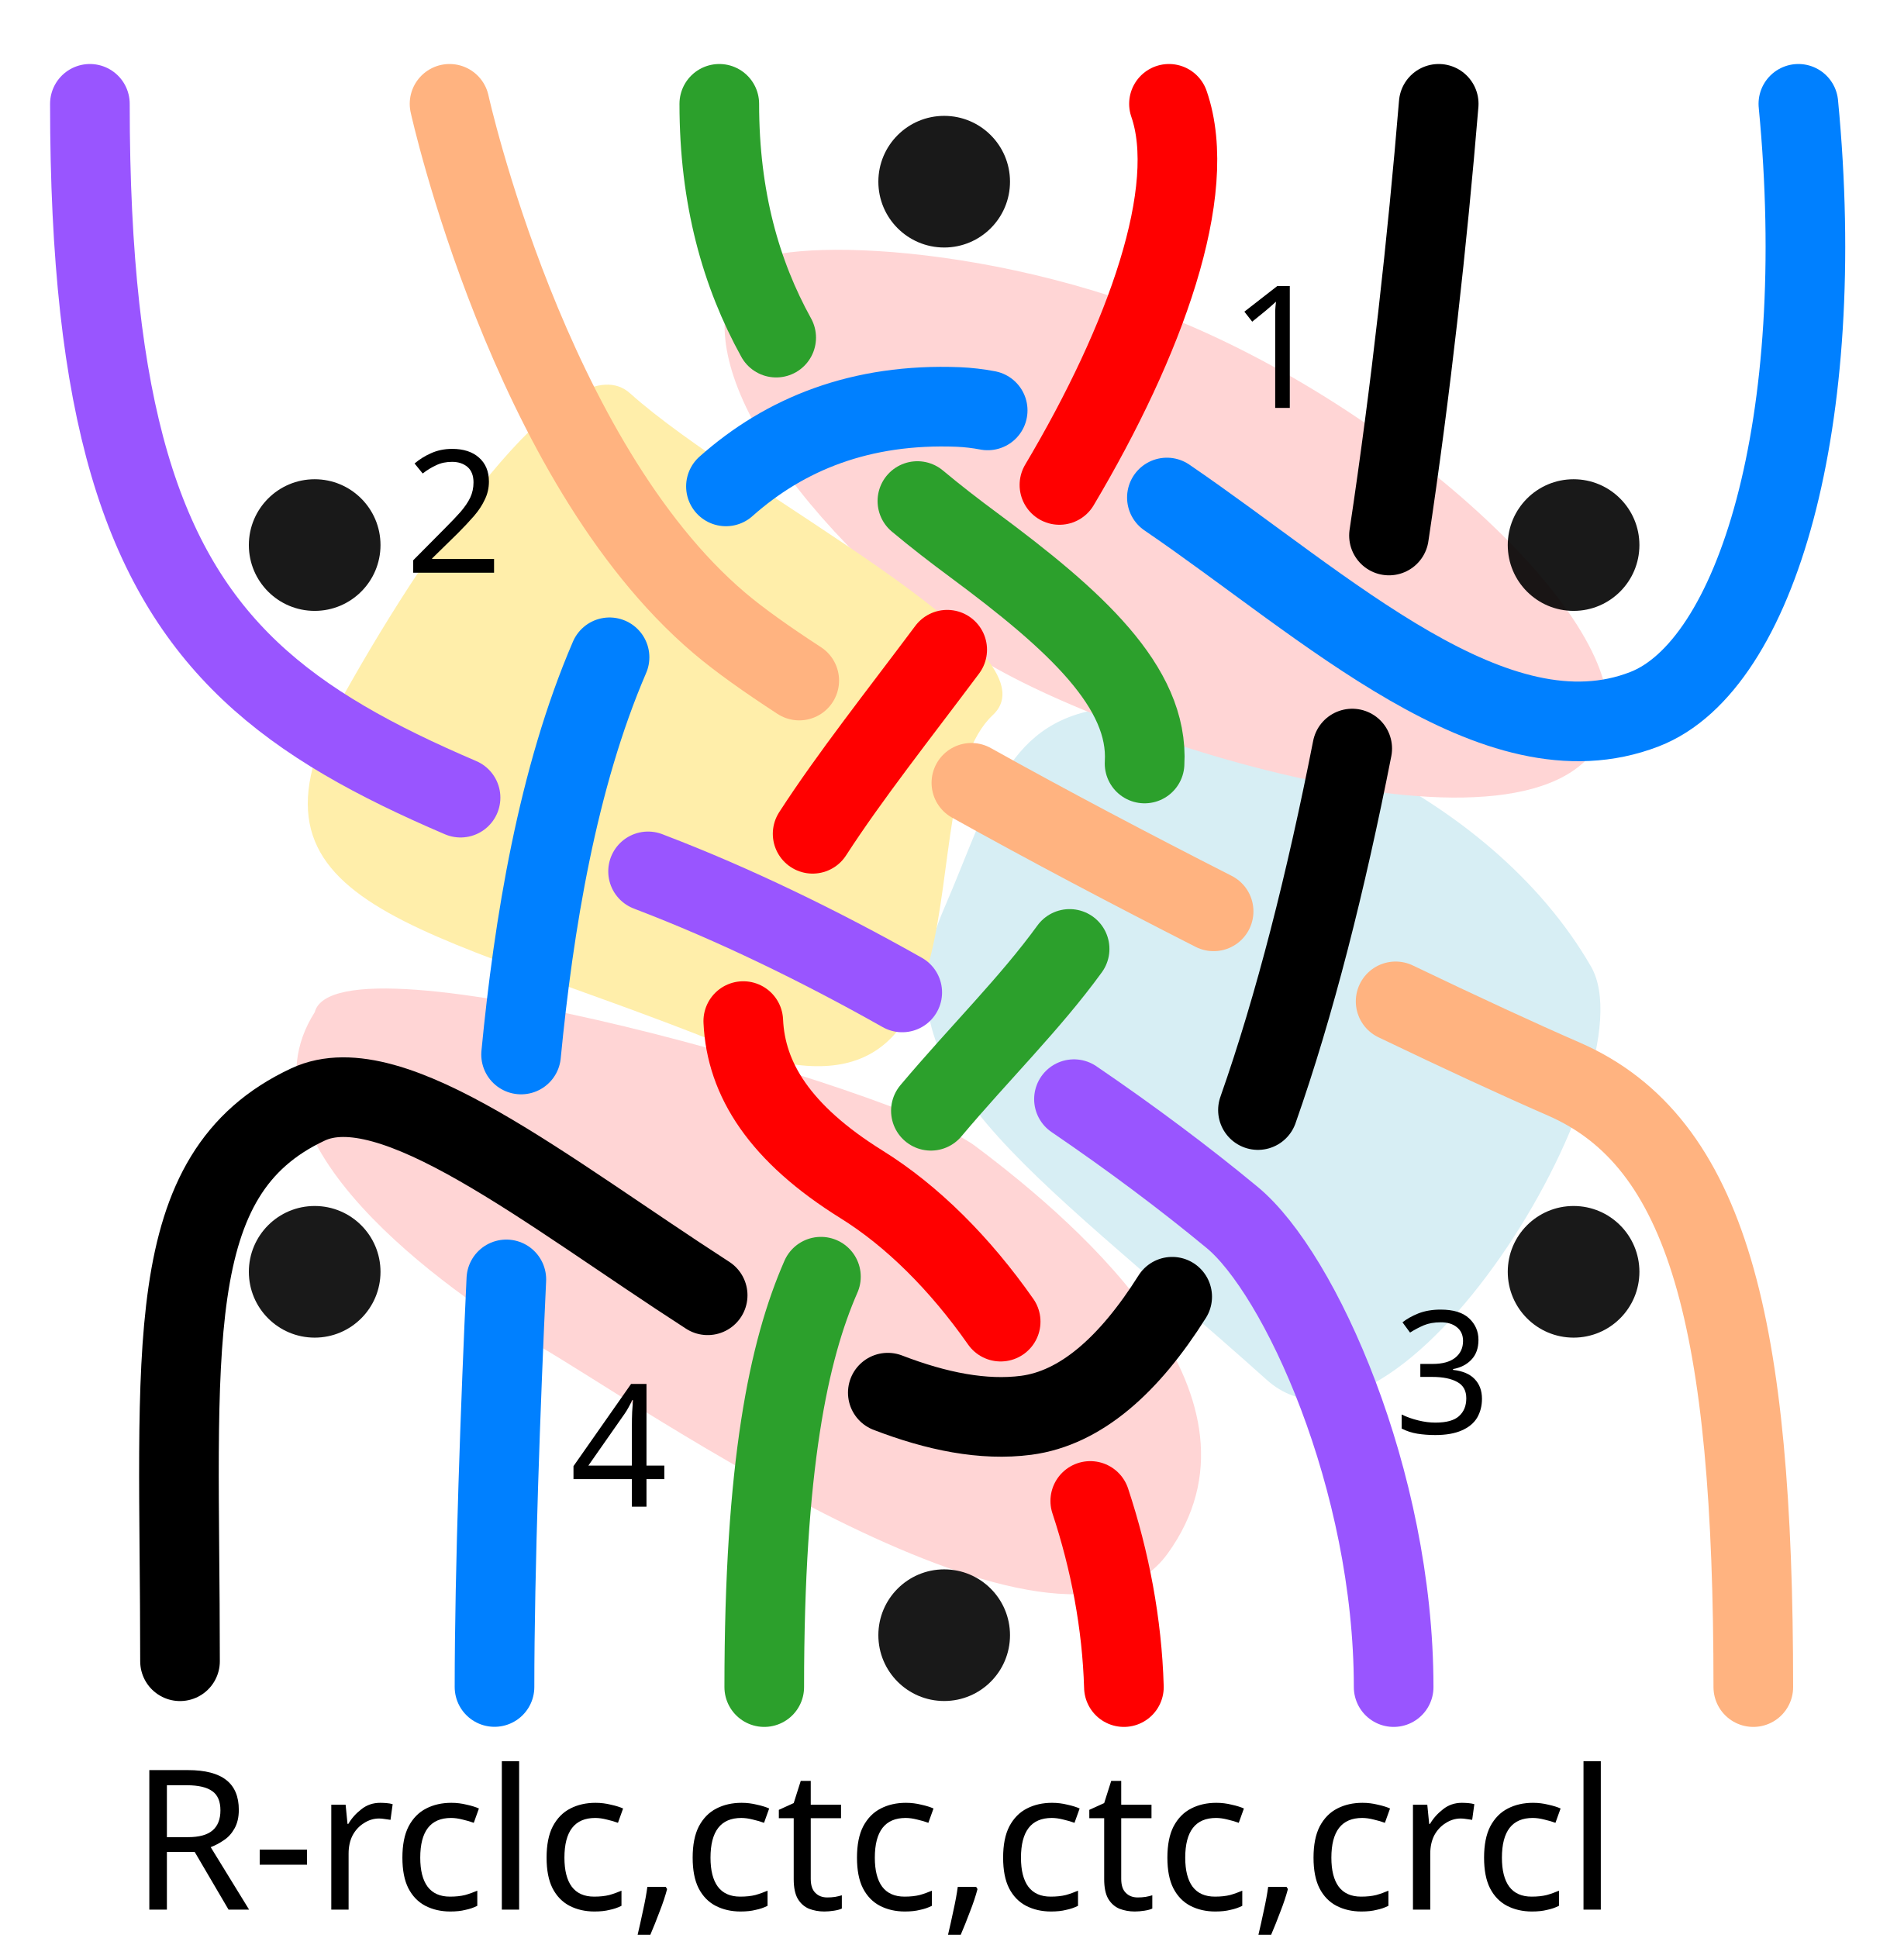
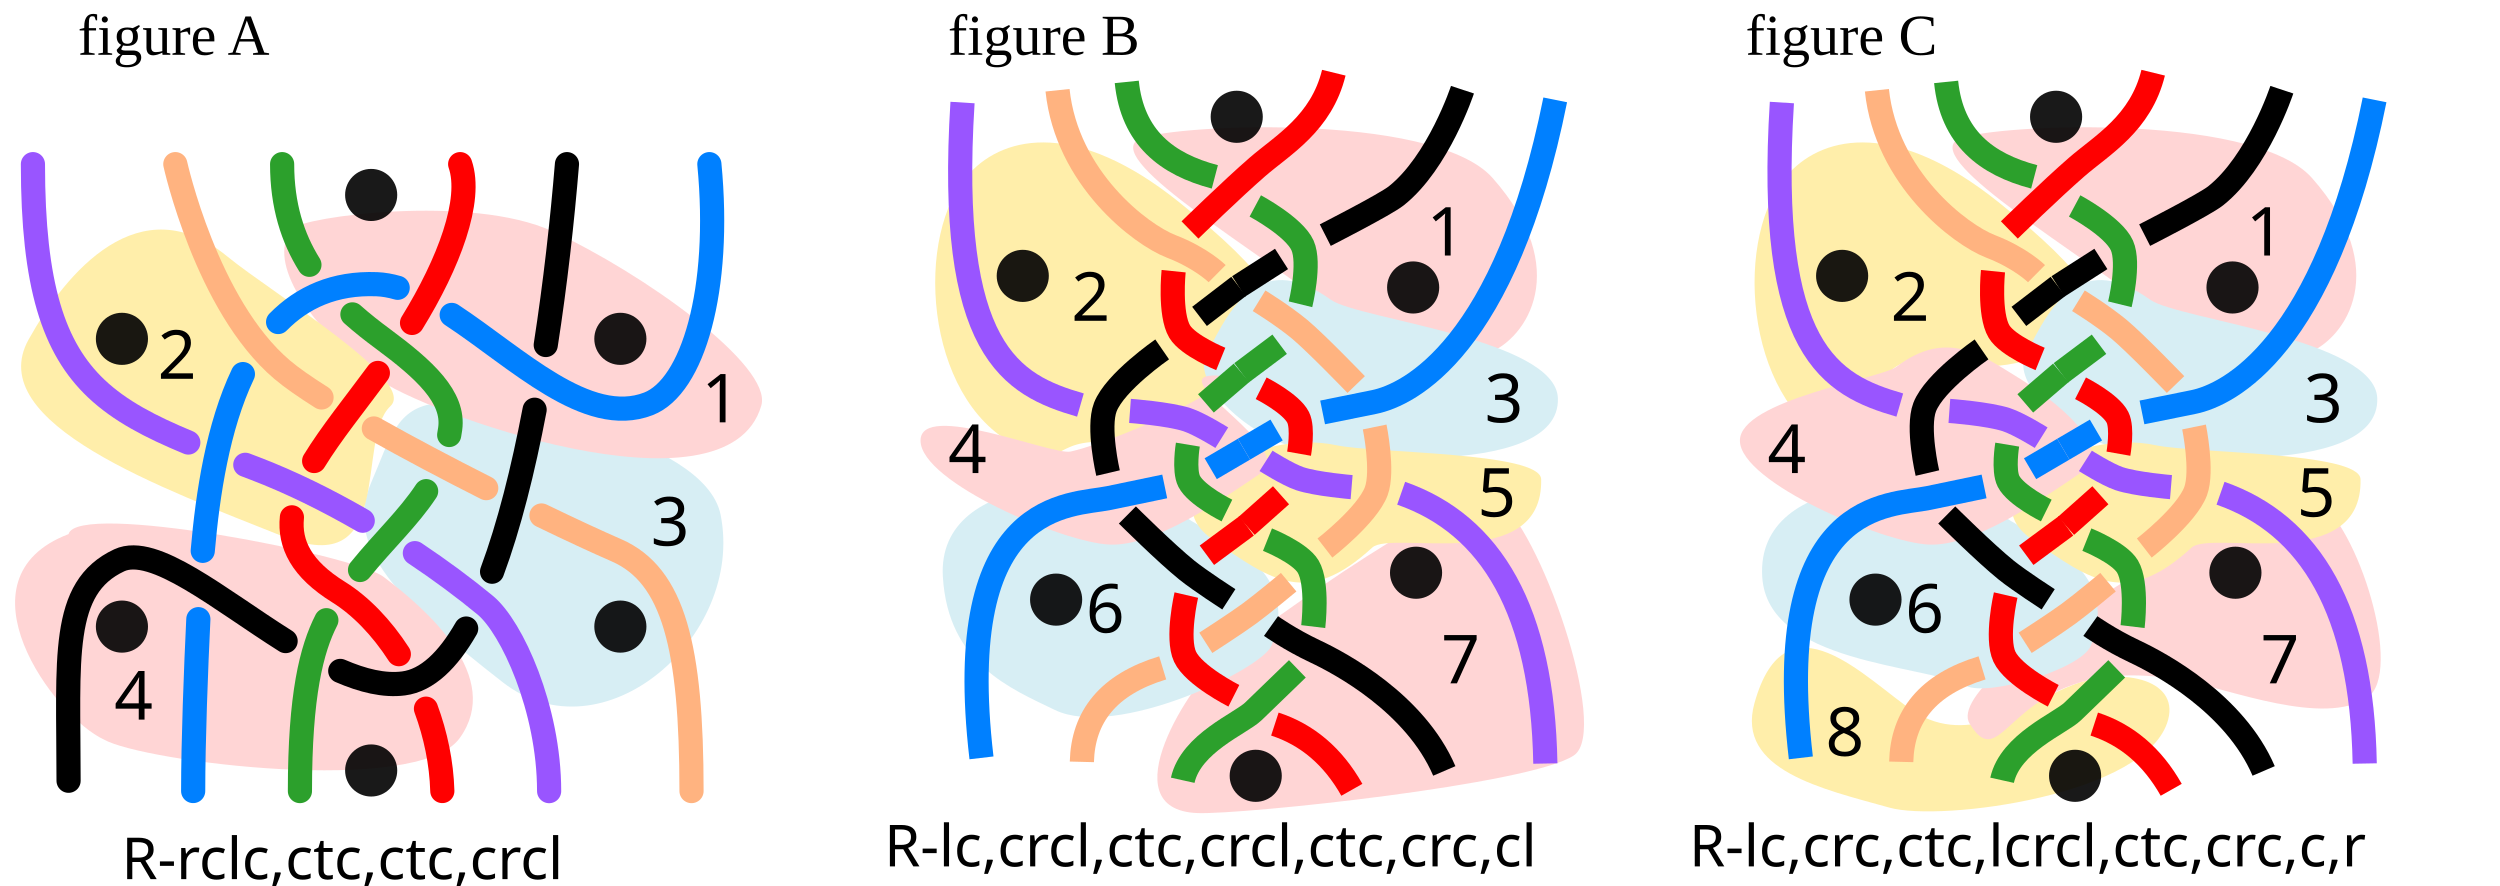
- <svg xmlns="http://www.w3.org/2000/svg" width="55mm" height="56mm" viewBox="0 0 110 112" version="1.1" id="svg5" xml:space="preserve">
+ <svg xmlns="http://www.w3.org/2000/svg" width="182.444mm" height="64.649mm" viewBox="0 0 364.889 129.299" version="1.1" id="svg5" xml:space="preserve">
  <defs id="defs2" />
-   <g id="layer1">
+   <g id="layer1" transform="translate(-0.3893368,17.95661)">
+     <path style="fill:#ffeeaa;stroke:none;stroke-width:4.6;stroke-linecap:butt;stroke-linejoin:miter;stroke-miterlimit:4;stroke-dasharray:none;stroke-opacity:1" d="m 279.685,85.848 c -6.897,-4.589 -18.628,-17.648 -23.226,-1.161 -2.736,9.812 10.048,12.528 19.707,15.237 7.501,2.104 37.751,-1.81 40.675,-12.836 1.624,-6.122 -7.23,-7.654 -13.852,-5.102 -6.424,2.476 -15.173,9.271 -23.304,3.861 z" id="path5853" />
    <g id="g30441" transform="matrix(2,0,0,2,-42.43524,-59.5)">
-       <path style="fill:#d7eef4;stroke:none;stroke-width:0.397px;stroke-linecap:butt;stroke-linejoin:miter;stroke-opacity:1" d="m 48.497,56 c -2.065,4.768 2.238,7.277 9.321,13.621 3.742,3.352 11.154,-8.852 9.37,-11.943 C 64.243,52.578 57.361,49.812 53.356,50.191 50.295,50.481 49.864,52.844 48.497,56 Z" id="path21004" />
-       <path style="fill:#ffd5d5;fill-opacity:1;stroke:none;stroke-width:0.397px;stroke-linecap:butt;stroke-linejoin:miter;stroke-opacity:1" d="m 30.311,59 c -2.376,3.726 3.828,8.045 6.487,9.647 2.783,1.586 15.059,10.279 18.156,5.997 C 58.178,70.186 52.57,65.244 49.392,62.863 47.222,61.237 30.94,56.573 30.311,59 Z" id="path21006" />
-       <path style="fill:#ffd5d5;stroke:none;stroke-width:0.397px;stroke-linecap:butt;stroke-linejoin:miter;stroke-opacity:1" d="m 42.759,37.453 c -1.823,2.057 0.542,6.547 6.154,10.91 3.075,2.39 16.471,6.887 18.57,2.753 C 68.859,48.406 62.685,42.407 56.168,39.414 50.171,36.659 43.517,36.598 42.759,37.453 Z" id="path21010" />
-       <path style="fill:#ffeeaa;stroke:none;stroke-width:0.397px;stroke-linecap:butt;stroke-linejoin:miter;stroke-opacity:1" d="m 49.904,50.412 c 1.987,-1.863 -7.202,-6.355 -10.48,-9.296 -1.65,-1.481 -5.571,3.866 -8.304,8.77 -3.407,6.114 2.209,6.54 10.907,10.017 8.357,3.34 5.264,-7.041 7.877,-9.491 z" id="path21012" />
+       <path style="fill:#d7eef4;stroke:none;stroke-width:0.397px;stroke-linecap:butt;stroke-linejoin:miter;stroke-opacity:1" d="m 48.497,56 c -2.065,4.768 2.096,8.701 9.591,14.552 7.297,5.698 17.689,-3.302 15.913,-12.211 C 72.85,52.565 57.361,49.812 53.356,50.191 50.295,50.481 49.864,52.844 48.497,56 Z" id="path21004" />
+       <path style="fill:#ffd5d5;fill-opacity:1;stroke:none;stroke-width:0.397px;stroke-linecap:butt;stroke-linejoin:miter;stroke-opacity:1" d="m 26.414,59.75 c -8.453,3.223 -1.083,13.313 2.598,15 2.783,1.586 22.845,4.176 25.942,-0.105 C 58.178,70.186 52.57,65.244 49.392,62.863 47.222,61.237 27.043,57.323 26.414,59.75 Z" id="path21006" />
+       <path style="fill:#ffd5d5;stroke:none;stroke-width:0.397px;stroke-linecap:butt;stroke-linejoin:miter;stroke-opacity:1" d="m 42.759,37.453 c -1.823,2.057 0.542,6.547 6.154,10.91 3.075,2.39 25.565,10.637 28.059,2.003 C 77.816,47.447 68.258,40.649 61.741,37.656 55.744,34.902 43.517,36.598 42.759,37.453 Z" id="path21010" />
+       <path style="fill:#ffeeaa;stroke:none;stroke-width:0.397px;stroke-linecap:butt;stroke-linejoin:miter;stroke-opacity:1" d="m 49.904,50.412 c 1.987,-1.863 -8.516,-8.146 -11.921,-10.938 -6.373,-5.224 -11.749,1.168 -14.482,6.072 -3.407,6.114 9.828,10.88 18.526,14.357 8.357,3.34 5.264,-7.041 7.877,-9.491 z" id="path21012" />
      <g id="g21038" transform="matrix(3,0,0,3,-588.0621,-731.5)">
        <g id="g4150" style="stroke-width:0.767;stroke-miterlimit:4;stroke-dasharray:none">
-           <path style="fill:none;stroke:#000000;stroke-width:0.767;stroke-linecap:round;stroke-miterlimit:4;stroke-dasharray:none" id="path21014" d="m 216.95,254.75 c -0.109,1.316 -0.267,2.748 -0.479,4.158 m -0.354,2.052 c -0.251,1.276 -0.553,2.474 -0.908,3.482 m -0.826,1.798 c -0.415,0.659 -0.882,1.073 -1.406,1.142 -0.412,0.054 -0.863,-0.037 -1.333,-0.218 m -1.735,-0.938 c -1.546,-0.998 -3.043,-2.215 -3.849,-1.838 -1.44,0.672 -1.233,2.363 -1.233,5.363" />
-           <path style="fill:none;stroke:#0080ff;stroke-width:0.767;stroke-linecap:round;stroke-miterlimit:4;stroke-dasharray:none" id="path21016" d="m 220.414,254.75 c 0.295,3.064 -0.403,5.413 -1.482,5.831 -1.437,0.557 -3.064,-0.991 -4.6,-2.039 m -1.726,-0.839 c -0.095,-0.018 -0.189,-0.029 -0.283,-0.033 -0.939,-0.037 -1.669,0.259 -2.238,0.765 m -1.121,1.646 c -0.502,1.165 -0.731,2.578 -0.852,3.826 m -0.142,2.166 c -0.055,1.172 -0.114,2.809 -0.114,3.926" />
-           <path style="fill:none;stroke:#2ca02c;stroke-width:0.767;stroke-linecap:round;stroke-miterlimit:4;stroke-dasharray:none;stroke-opacity:1" id="path21018" d="m 210.021,254.75 c 0,0.908 0.209,1.639 0.548,2.252 m 1.36,1.574 c 0.176,0.147 0.357,0.287 0.541,0.423 0.976,0.723 1.691,1.37 1.647,2.105 m -0.722,1.786 c -0.381,0.525 -0.862,0.996 -1.336,1.559 m -1.059,1.598 c -0.312,0.712 -0.546,1.821 -0.546,3.953" />
-           <path style="fill:none;stroke:#ff0000;stroke-width:0.767;stroke-linecap:round;stroke-miterlimit:4;stroke-dasharray:none" id="path21020" d="m 214.352,254.75 c 0.29,0.836 -0.225,2.274 -1.055,3.671 m -1.081,1.587 c -0.467,0.625 -0.935,1.215 -1.296,1.773 m -0.668,1.804 c 0.025,0.561 0.352,1.083 1.139,1.573 0.486,0.302 0.947,0.761 1.34,1.322 m 0.863,1.727 c 0.19,0.574 0.306,1.182 0.324,1.793" />
-           <path style="fill:none;stroke:#9955ff;stroke-width:0.767;stroke-linecap:round;stroke-miterlimit:4;stroke-dasharray:none;stroke-opacity:1" id="path21022" d="m 203.959,254.75 c 0,2.965 0.504,4.477 1.542,5.461 0.533,0.505 1.208,0.871 2.028,1.222 m 1.806,0.71 c 0.008,0.003 0.015,0.006 0.023,0.009 0.798,0.305 1.624,0.705 2.425,1.157 m 1.654,1.028 c 0.549,0.374 1.064,0.759 1.523,1.139 0.651,0.537 1.556,2.524 1.556,4.524" />
-           <path style="fill:none;stroke:#ffb380;stroke-width:0.767;stroke-linecap:round;stroke-miterlimit:4;stroke-dasharray:none" id="path21024" d="m 207.423,254.75 c 0,0 0.759,3.439 2.598,5 0.188,0.16 0.452,0.348 0.77,0.555 m 1.658,0.985 c 0.733,0.409 1.541,0.835 2.333,1.238 m 1.753,0.867 c 0.629,0.302 1.19,0.561 1.619,0.748 1.393,0.607 1.826,2.357 1.826,5.857" />
+           <path style="fill:none;stroke:#000000;stroke-width:0.588;stroke-linecap:round;stroke-miterlimit:4;stroke-dasharray:none" id="path21014" d="m 216.95,254.75 c -0.115,1.392 -0.285,2.912 -0.516,4.4 m -0.271,1.574 c -0.278,1.459 -0.621,2.828 -1.035,3.941 m -0.63,1.382 c -0.443,0.771 -0.949,1.26 -1.522,1.335 -0.473,0.062 -0.996,-0.068 -1.541,-0.304 m -1.329,-0.726 c -1.615,-1.017 -3.206,-2.357 -4.047,-1.965 -1.44,0.672 -1.233,2.363 -1.233,5.363" />
+           <path style="fill:none;stroke:#0080ff;stroke-width:0.588;stroke-linecap:round;stroke-miterlimit:4;stroke-dasharray:none" id="path21016" d="m 220.414,254.75 c 0.295,3.064 -0.403,5.413 -1.482,5.831 -1.496,0.58 -3.197,-1.12 -4.786,-2.163 m -1.314,-0.66 c -0.172,-0.05 -0.341,-0.08 -0.508,-0.087 -1.031,-0.04 -1.81,0.32 -2.401,0.92 m -0.856,1.266 c -0.61,1.281 -0.856,2.914 -0.977,4.3 m -0.107,1.662 c -0.058,1.179 -0.126,2.981 -0.126,4.181" />
+           <path style="fill:none;stroke:#2ca02c;stroke-width:0.588;stroke-linecap:round;stroke-miterlimit:4;stroke-dasharray:none;stroke-opacity:1" id="path21018" d="m 210.021,254.75 c 0,1.008 0.257,1.797 0.664,2.449 m 1.046,1.206 c 0.236,0.21 0.485,0.406 0.74,0.594 1.015,0.751 1.747,1.42 1.638,2.191 -0.007,0.05 -0.015,0.1 -0.024,0.149 m -0.561,1.366 c -0.433,0.656 -1.033,1.207 -1.608,1.918 m -0.819,1.221 c -0.359,0.703 -0.643,1.81 -0.643,4.157" />
+           <path style="fill:none;stroke:#ff0000;stroke-width:0.588;stroke-linecap:round;stroke-miterlimit:4;stroke-dasharray:none" id="path21020" d="m 214.352,254.75 c 0.303,0.875 -0.274,2.407 -1.171,3.863 m -0.831,1.216 c -0.564,0.764 -1.143,1.477 -1.55,2.143 m -0.541,1.37 c -0.066,0.654 0.232,1.257 1.132,1.816 0.54,0.335 1.05,0.865 1.469,1.513 m 0.66,1.325 c 0.234,0.634 0.378,1.317 0.398,2.004" />
+           <path style="fill:none;stroke:#9955ff;stroke-width:0.588;stroke-linecap:round;stroke-miterlimit:4;stroke-dasharray:none;stroke-opacity:1" id="path21022" d="m 203.959,254.75 c 0,2.965 0.504,4.477 1.542,5.461 0.578,0.547 1.322,0.931 2.238,1.311 m 1.386,0.542 c 0.077,0.029 0.155,0.059 0.234,0.089 0.864,0.33 1.761,0.772 2.623,1.271 m 1.268,0.789 c 0.619,0.413 1.199,0.843 1.71,1.265 0.651,0.537 1.556,2.524 1.556,4.524" />
+           <path style="fill:none;stroke:#ffb380;stroke-width:0.588;stroke-linecap:round;stroke-miterlimit:4;stroke-dasharray:none" id="path21024" d="m 207.423,254.75 c 0,0 0.759,3.439 2.598,5 0.224,0.19 0.555,0.421 0.959,0.676 m 1.272,0.754 c 0.845,0.476 1.806,0.983 2.734,1.452 m 1.344,0.665 c 0.712,0.345 1.349,0.64 1.824,0.847 1.393,0.607 1.826,2.357 1.826,5.857" />
        </g>
        <circle style="opacity:0.9;fill:#000000;stroke:none;stroke-width:0.5;stroke-linecap:round;stroke-dasharray:none;stroke-opacity:1" id="circle21026" cx="212.187" cy="255.5" r="0.634" />
        <circle style="opacity:0.9;fill:#000000;stroke:none;stroke-width:0.5;stroke-linecap:round;stroke-dasharray:none;stroke-opacity:1" id="circle21028" cx="206.124" cy="259" r="0.634" />
        <circle style="opacity:0.9;fill:#000000;stroke:none;stroke-width:0.5;stroke-linecap:round;stroke-dasharray:none;stroke-opacity:1" id="circle21030" cx="206.124" cy="266" r="0.634" />
        <circle style="opacity:0.9;fill:#000000;stroke:none;stroke-width:0.5;stroke-linecap:round;stroke-dasharray:none;stroke-opacity:1" id="circle21032" cx="212.187" cy="269.5" r="0.634" />
        <circle style="opacity:0.9;fill:#000000;stroke:none;stroke-width:0.5;stroke-linecap:round;stroke-dasharray:none;stroke-opacity:1" id="circle21034" cx="218.249" cy="266" r="0.634" />
        <circle style="opacity:0.9;fill:#000000;stroke:none;stroke-width:0.5;stroke-linecap:round;stroke-dasharray:none;stroke-opacity:1" id="circle21036" cx="218.249" cy="259" r="0.634" />
      </g>
    </g>
    <g id="563412" transform="matrix(4,0,0,4,-818.4353,-1011.5)">
      <g id="g5850" />
    </g>
-     <text xml:space="preserve" style="font-size:11.289px;line-height:1.25;font-family:sans-serif;letter-spacing:0px;word-spacing:0px;stroke-width:0.529" x="7.537" y="110.358" id="text21042">
-       <tspan style="font-size:11.289px;stroke-width:0.529" x="7.537" y="110.358" id="tspan665">R-rclc,ctc,ctc,crcl</tspan>
-     </text>
-     <text xml:space="preserve" style="font-size:9.878px;line-height:1.25;font-family:sans-serif;letter-spacing:0px;word-spacing:0px;stroke-width:0.529" x="71.037" y="23.575" id="text846">
-       <tspan style="font-size:9.878px;stroke-width:0.529" x="71.037" y="23.575" id="tspan844">1</tspan>
-     </text>
-     <text xml:space="preserve" style="font-size:9.878px;line-height:1.25;font-family:sans-serif;letter-spacing:0px;word-spacing:0px;stroke-width:0.529" x="23.412" y="33.1" id="text2374">
-       <tspan style="font-size:9.878px;stroke-width:0.529" x="23.412" y="33.1" id="tspan2372">2</tspan>
-     </text>
-     <text xml:space="preserve" style="font-size:9.878px;line-height:1.25;font-family:sans-serif;letter-spacing:0px;word-spacing:0px;stroke-width:0.529" x="32.937" y="87.075" id="text2640">
-       <tspan style="font-size:9.878px;stroke-width:0.529" x="32.937" y="87.075" id="tspan2638">4</tspan>
-     </text>
-     <text xml:space="preserve" style="font-size:9.878px;line-height:1.25;font-family:sans-serif;letter-spacing:0px;word-spacing:0px;stroke-width:0.529" x="80.562" y="82.841" id="text2644">
-       <tspan style="font-size:9.878px;stroke-width:0.529" x="80.562" y="82.841" id="tspan2642">3</tspan>
+     <text xml:space="preserve" style="font-size:8.467px;line-height:1.25;font-family:sans-serif;letter-spacing:0px;word-spacing:0px;stroke-width:0.529" x="18.12" y="110.358" id="text21042">
+       <tspan style="font-size:8.467px;stroke-width:0.529" x="18.12" y="110.358" id="tspan665">R-rclc,ctc,ctc,crcl</tspan>
+     </text>
+     <text xml:space="preserve" style="font-size:9.878px;line-height:1.25;font-family:sans-serif;letter-spacing:0px;word-spacing:0px;stroke-width:0.529" x="102.787" y="43.683" id="text846">
+       <tspan style="font-size:9.878px;stroke-width:0.529" x="102.787" y="43.683" id="tspan844">1</tspan>
+     </text>
+     <text xml:space="preserve" style="font-size:9.878px;line-height:1.25;font-family:sans-serif;letter-spacing:0px;word-spacing:0px;stroke-width:0.529" x="23.412" y="37.333" id="text2374">
+       <tspan style="font-size:9.878px;stroke-width:0.529" x="23.412" y="37.333" id="tspan2372">2</tspan>
+     </text>
+     <text xml:space="preserve" style="font-size:9.878px;line-height:1.25;font-family:sans-serif;letter-spacing:0px;word-spacing:0px;stroke-width:0.529" x="17.062" y="87.075" id="text2640">
+       <tspan style="font-size:9.878px;stroke-width:0.529" x="17.062" y="87.075" id="tspan2638">4</tspan>
+     </text>
+     <text xml:space="preserve" style="font-size:9.878px;line-height:1.25;font-family:sans-serif;letter-spacing:0px;word-spacing:0px;stroke-width:0.529" x="95.378" y="61.675" id="text2644">
+       <tspan style="font-size:9.878px;stroke-width:0.529" x="95.378" y="61.675" id="tspan2642">3</tspan>
    </text>
    <g id="g5920" transform="matrix(4,0,0,4,-712.602,-1011.5)">
      <g id="g5918" />
    </g>
+     <path style="fill:#ffd5d5;stroke:none;stroke-width:4.6;stroke-linecap:butt;stroke-linejoin:miter;stroke-miterlimit:4;stroke-dasharray:none;stroke-opacity:1" d="m 178.807,78.047 c -4.419,3.384 -16.743,22.191 -3.619,22.671 6.56,0.24 48.607,-4.153 54.922,-8.422 5.369,-3.63 -5.149,-33.67 -11.305,-37.424 -4.648,-2.834 -32.741,17.618 -39.997,23.175 z" id="path20797" />
+     <path style="fill:#d7eef4;stroke:none;stroke-width:4.6;stroke-linecap:butt;stroke-linejoin:miter;stroke-miterlimit:4;stroke-dasharray:none;stroke-opacity:1" d="m 138.005,66.238 c 0.772,12.698 9.919,16.312 16.345,19.427 8.943,4.335 30.189,-5.91 31.622,-9.387 4.719,-11.453 -8.47,-15.863 -12.502,-18.734 -9.631,-6.857 -36.429,-7.16 -35.465,8.694 z" id="path20310" />
+     <path style="fill:#ffeeaa;stroke:none;stroke-width:4.6;stroke-linecap:butt;stroke-linejoin:miter;stroke-miterlimit:4;stroke-dasharray:none;stroke-opacity:1" d="m 172.37,11.457 c -14.642,-11.702 -25.147,-9.834 -30.445,-4.16 -8.201,8.783 -6.664,32.848 6.618,39.676 8.25,4.298 4.589,-1.949 16.155,-0.083 8.479,1.368 12.331,-10.937 20.075,-16.155 4.327,-2.916 1.068,-8.512 -12.402,-19.278 z" id="path18035" />
+     <path style="fill:#ffd5d5;stroke:none;stroke-width:4.6;stroke-linecap:butt;stroke-linejoin:miter;stroke-miterlimit:4;stroke-dasharray:none;stroke-opacity:1" d="m 166.368,2.495 c -4.532,3.231 18.29,16.564 28.497,24.828 4.921,3.984 15.063,9.15 22.72,6.284 5.692,-2.131 12.376,-12.351 0.649,-25.595 -8.749,-9.881 -48.74,-7.745 -51.866,-5.516 z" id="path17026" />
+     <path style="fill:#d7eef4;stroke:none;stroke-width:4.6;stroke-linecap:butt;stroke-linejoin:miter;stroke-miterlimit:4;stroke-dasharray:none;stroke-opacity:1" d="m 176.365,34.102 c -1.642,3.476 4.787,10.854 13.302,13.395 3.369,1.005 38.578,5.003 38.105,-7.343 -0.331,-8.66 -29.104,-11.489 -33.136,-14.359 -9.631,-6.857 -14.165,-0.385 -18.271,8.308 z" id="path6725-4" />
+     <path style="fill:#ffeeaa;stroke:none;stroke-width:4.6;stroke-linecap:butt;stroke-linejoin:miter;stroke-miterlimit:4;stroke-dasharray:none;stroke-opacity:1" d="m 195.449,47.029 c -11.735,-2.506 -27.577,7.044 -18.113,13.729 8.808,6.221 13.919,9.839 23.341,1.208 2.866,-2.625 24.97,4.034 24.654,-9.969 -0.09,-4.009 -24.28,-3.773 -29.881,-4.969 z" id="path5888-7" />
+     <path style="fill:#ffd5d5;stroke:none;stroke-width:4.6;stroke-linecap:butt;stroke-linejoin:miter;stroke-miterlimit:4;stroke-dasharray:none;stroke-opacity:1" d="m 156.671,47.946 c -2.665,0.623 -21.963,-7.489 -21.924,-1.578 0.041,6.113 20.961,14.92 27.633,15.164 6.56,0.24 15.735,-6.167 22.049,-10.436 5.369,-3.63 -14.218,-13.968 -7.013,-14.25 6.923,-0.27 -12.098,9.079 -20.746,11.101 z" id="path5886-5" />
+     <g id="g16014" transform="translate(28.77706,-3.975715)">
+       <path class="link thread15 WhiteStart" id="n309-n341" d="m 157.687,91.703 c 4.704,1.532 8.47,4.696 11.237,9.593" style="fill:none;stroke:#ff0000;stroke-width:3.528;stroke-miterlimit:4;stroke-dasharray:none;stroke-opacity:1" />
+       <path class="link thread4 WhiteStart" id="n296-n333" d="m 141.313,83.499 c -7.988,2.42 -11.629,7.148 -11.797,13.719" style="fill:none;stroke:#ffb380;stroke-width:3.528;stroke-miterlimit:4;stroke-dasharray:none;stroke-opacity:1" />
+       <path class="link thread17 WhiteStart" id="n306-n309" d="m 160.971,83.642 c 0,0 -4.617,4.462 -6.425,6.21 -1.808,1.748 -9.105,4.632 -10.309,10.051" style="fill:none;stroke:#2ca02c;stroke-width:3.528;stroke-miterlimit:4;stroke-dasharray:none;stroke-opacity:1" />
+       <path class="link thread18 WhiteStart" id="n288-n307" d="m 176.12,58.009 c 13.157,4.598 20.635,17.104 21.045,39.451" style="fill:none;stroke:#9955ff;stroke-width:3.528;stroke-miterlimit:4;stroke-dasharray:none;stroke-opacity:1" />
+       <path id="n295-n306" style="fill:none;stroke:#000000;stroke-width:3.528;stroke-miterlimit:4;stroke-dasharray:none" class="link thread20 WhiteStart" d="m 157.122,77.394 c 0,0 2.751,1.963 6.47,3.715 3.719,1.751 14.592,7.568 18.824,17.434" />
+       <path id="n294-n296" style="fill:none;stroke:#ff0000;stroke-width:3.528;stroke-miterlimit:4;stroke-dasharray:none;stroke-opacity:1" class="link thread15 WhiteStart" d="m 144.761,72.873 c 0,0 -1.456,6.282 -0.184,9 1.289,2.755 7.123,5.701 7.123,5.701" />
+       <path id="n289-n295" style="fill:none;stroke:#ffb380;stroke-width:3.528;stroke-miterlimit:4;stroke-dasharray:none;stroke-opacity:1" class="link thread4 WhiteStart" d="m 159.699,70.991 c 0,0 -3.723,3.11 -5.739,4.588 -2.016,1.478 -6.356,4.263 -6.356,4.263" />
+       <path id="n280-n294" style="fill:none;stroke:#000000;stroke-width:3.528;stroke-miterlimit:4;stroke-dasharray:none" class="link thread20 WhiteStart" d="m 136.16,61.185 c 0,0 5.603,5.57 8.675,8.043 1.94,1.562 6.132,4.268 6.132,4.268" />
+       <path class="link thread15 WhiteEnd" id="n287-n294" d="m 153.57,62.768 -5.804,4.293" style="fill:none;stroke:#ff0000;stroke-width:3.528;stroke-miterlimit:4;stroke-dasharray:none;stroke-opacity:1" />
+       <path class="link thread17 WhiteStart" id="n287-n289" d="m 156.61,64.781 c 0,0 4.727,1.891 5.938,3.933 1.494,2.521 0.739,8.761 0.739,8.761" style="fill:none;stroke:#2ca02c;stroke-width:3.528;stroke-miterlimit:4;stroke-dasharray:none;stroke-opacity:1" />
+       <path id="n270-n288" style="fill:none;stroke:#ffb380;stroke-width:3.528;stroke-miterlimit:4;stroke-dasharray:none;stroke-opacity:1" class="link thread4 WhiteStart" d="m 172.254,48.34 c 0,0 1.318,6.439 0.233,9.368 -1.295,3.496 -7.496,8.301 -7.496,8.301" />
+       <path class="link thread15 WhiteStart" id="n286-n287" d="m 158.585,58.305 -5.015,4.463" style="fill:none;stroke:#ff0000;stroke-width:3.528;stroke-miterlimit:4;stroke-dasharray:none;stroke-opacity:1" />
+       <path class="link thread18 WhiteStart" id="n278-n286" d="m 156.397,53.284 c 0,0 3.156,2.007 4.911,2.597 2.427,0.815 7.58,1.239 7.58,1.239" style="fill:none;stroke:#9955ff;stroke-width:3.528;stroke-miterlimit:4;stroke-dasharray:none;stroke-opacity:1" />
+       <path class="link thread13 WhiteStart" id="n279-n280" d="m 141.609,57.016 c 0,0 -2.571,0.535 -8.122,1.691 -5.55,1.156 -23.08,-0.123 -18.622,37.927" style="fill:none;stroke:#0080ff;stroke-width:3.528;stroke-miterlimit:4;stroke-dasharray:none;stroke-opacity:1" />
+       <path id="n277-n279" style="fill:none;stroke:#2ca02c;stroke-width:3.528;stroke-miterlimit:4;stroke-dasharray:none;stroke-opacity:1" class="link thread17 WhiteStart" d="m 144.986,50.915 c 0,0 -0.624,3.767 0.192,5.357 1.06,2.066 5.51,4.264 5.51,4.264" />
+       <path class="link thread13 WhiteEnd" id="n278-n279" d="m 153.174,51.581 -4.852,2.847" style="fill:none;stroke:#0080ff;stroke-width:3.528;stroke-miterlimit:4;stroke-dasharray:none;stroke-opacity:1" />
+       <path class="link thread13 WhiteStart" id="n271-n278" d="m 157.938,48.783 -4.763,2.797" style="fill:none;stroke:#0080ff;stroke-width:3.528;stroke-miterlimit:4;stroke-dasharray:none;stroke-opacity:1" />
+       <path id="n276-n277" style="fill:none;stroke:#9955ff;stroke-width:3.528;stroke-miterlimit:4;stroke-dasharray:none;stroke-opacity:1" class="link thread18 WhiteStart" d="m 136.543,45.993 c 0,0 5.647,0.41 8.313,1.279 1.814,0.592 5.082,2.632 5.082,2.632" />
+       <path class="link thread17 WhiteEnd" id="n269-n277" d="m 152.822,40.433 -5.2,4.464" style="fill:none;stroke:#2ca02c;stroke-width:3.528;stroke-miterlimit:4;stroke-dasharray:none;stroke-opacity:1" />
+       <path class="link thread18 WhiteEnd" id="n249-n276" d="M 112.097,0.985 C 109.825,37.27 119.189,42.218 129.306,45.14" style="fill:none;stroke:#9955ff;stroke-width:3.528;stroke-miterlimit:4;stroke-dasharray:none;stroke-opacity:1" />
+       <path id="n252-n276" style="fill:none;stroke:#000000;stroke-width:3.528;stroke-miterlimit:4;stroke-dasharray:none" class="link thread20 WhiteStart" d="m 141.236,37.016 c 0,0 -6.878,4.746 -8.297,8.423 -1.156,2.996 0.397,9.626 0.397,9.626" />
+       <path class="link thread15 WhiteStart" id="n269-n271" d="m 155.686,42.688 c 0,0 4.37,2.202 5.396,4.249 0.792,1.58 0.135,5.3 0.135,5.3" style="fill:none;stroke:#ff0000;stroke-width:3.528;stroke-miterlimit:4;stroke-dasharray:none;stroke-opacity:1" />
+       <path id="n235-n270" style="fill:none;stroke:#0080ff;stroke-width:3.528;stroke-miterlimit:4;stroke-dasharray:none;stroke-opacity:1" class="link thread13 WhiteStart" d="M 198.605,0.594 C 191.346,36.743 177.273,43.662 172.163,44.695 c -5.109,1.033 -7.509,1.519 -7.509,1.519" />
+       <path class="link thread17 WhiteStart" id="n268-n269" d="m 158.384,36.263 -5.563,4.17" style="fill:none;stroke:#2ca02c;stroke-width:3.528;stroke-miterlimit:4;stroke-dasharray:none;stroke-opacity:1" />
+       <path id="n251-n268" style="fill:none;stroke:#ffb380;stroke-width:3.528;stroke-miterlimit:4;stroke-dasharray:none;stroke-opacity:1" class="link thread4 WhiteStart" d="m 155.38,29.916 c 0,0 3.513,2.16 5.921,4.161 2.408,2 8.255,8.07 8.255,8.07" />
+       <path id="n250-n252" style="fill:none;stroke:#ff0000;stroke-width:3.528;stroke-miterlimit:4;stroke-dasharray:none;stroke-opacity:1" class="link thread15 WhiteStart" d="m 142.908,25.601 c 0,0 -0.636,6.286 0.887,8.817 1.238,2.057 5.993,3.993 5.993,3.993" />
+       <path class="link thread20 WhiteEnd" id="n251-n252" d="m 152.398,27.82 -5.71,4.38" style="fill:none;stroke:#000000;stroke-width:3.528;stroke-miterlimit:4;stroke-dasharray:none" />
+       <path class="link thread20 WhiteStart" id="n241-n251" d="m 158.657,23.812 -6.259,4.008" style="fill:none;stroke:#000000;stroke-width:3.528;stroke-miterlimit:4;stroke-dasharray:none" />
+       <path id="n216-n250" style="fill:none;stroke:#ffb380;stroke-width:3.528;stroke-miterlimit:4;stroke-dasharray:none;stroke-opacity:1" class="link thread4 WhiteStart" d="m 125.966,-0.809 c 1.354,12.861 12.155,21.079 16.577,22.783 4.421,1.704 6.72,3.986 6.72,3.986" />
+       <path id="n240-n241" style="fill:none;stroke:#2ca02c;stroke-width:3.528;stroke-miterlimit:4;stroke-dasharray:none;stroke-opacity:1" class="link thread17 WhiteStart" d="m 154.829,16.08 c 0,0 5.676,3.029 6.898,5.765 1.168,2.615 -0.299,8.587 -0.299,8.587" />
+       <path class="link thread20 WhiteEnd" id="n209-n241" d="m 185.069,-0.888 c 0,0 -3.504,10.61 -9.666,15.492 -1.612,1.278 -10.358,5.733 -10.358,5.733" style="fill:none;stroke:#000000;stroke-width:3.528;stroke-miterlimit:4;stroke-dasharray:none" />
+       <path class="link thread17 WhiteEnd" id="n161-n240" d="m 136.069,-2.026 c 0.829,8.125 5.835,12.015 12.856,13.861" style="fill:none;stroke:#2ca02c;stroke-width:3.528;stroke-miterlimit:4;stroke-dasharray:none;stroke-opacity:1" />
+       <path id="n154-n240" style="fill:none;stroke:#ff0000;stroke-width:3.528;stroke-miterlimit:4;stroke-dasharray:none;stroke-opacity:1" class="link thread15 WhiteStart" d="m 166.29,-3.37 c -1.81,7.408 -7.434,10.533 -11.151,13.757 -3.717,3.224 -9.843,9.198 -9.843,9.198" />
+     </g>
+     <text xml:space="preserve" style="font-size:8.467px;line-height:1.25;font-family:sans-serif;letter-spacing:0px;word-spacing:0px;stroke-width:0.529" x="129.447" y="108.499" id="text14488">
+       <tspan style="font-size:8.467px;stroke-width:0.529" x="129.447" y="108.499" id="tspan14486">R-lc,crcl,ctc,crcl,ctc,crc,cl</tspan>
+     </text>
+     <circle style="opacity:0.9;fill:#000000;stroke:none;stroke-width:4.6;stroke-linecap:round;stroke-miterlimit:4;stroke-dasharray:none;stroke-opacity:1" id="circle5912-8" cx="183.669" cy="95.278" r="3.804" />
+     <circle style="opacity:0.9;fill:#000000;stroke:none;stroke-width:4.6;stroke-linecap:round;stroke-miterlimit:4;stroke-dasharray:none;stroke-opacity:1" id="circle18395" cx="180.897" cy="-0.91" r="3.804" />
+     <circle style="opacity:0.9;fill:#000000;stroke:none;stroke-width:4.6;stroke-linecap:round;stroke-miterlimit:4;stroke-dasharray:none;stroke-opacity:1" id="circle18397" cx="206.647" cy="24.002" r="3.804" />
+     <circle style="opacity:0.9;fill:#000000;stroke:none;stroke-width:4.6;stroke-linecap:round;stroke-miterlimit:4;stroke-dasharray:none;stroke-opacity:1" id="circle18399" cx="154.536" cy="69.563" r="3.804" />
+     <circle style="opacity:0.9;fill:#000000;stroke:none;stroke-width:4.6;stroke-linecap:round;stroke-miterlimit:4;stroke-dasharray:none;stroke-opacity:1" id="circle18401" cx="207.07" cy="65.637" r="3.804" />
+     <circle style="opacity:0.9;fill:#000000;stroke:none;stroke-width:4.6;stroke-linecap:round;stroke-miterlimit:4;stroke-dasharray:none;stroke-opacity:1" id="circle18403" cx="149.667" cy="22.31" r="3.804" />
+     <path style="fill:#ffd5d5;stroke:none;stroke-width:4.6;stroke-linecap:butt;stroke-linejoin:miter;stroke-miterlimit:4;stroke-dasharray:none;stroke-opacity:1" d="m 287.878,87.684 c 5.425,8.756 5.705,-11.184 31.47,-6.273 6.449,1.229 20.252,6.718 26.566,2.449 5.369,-3.63 -1.362,-25.234 -7.518,-28.987 -4.648,-2.834 -55.142,25.349 -50.518,32.812 z" id="path1062" />
+     <text xml:space="preserve" style="font-size:8.467px;line-height:1.25;font-family:sans-serif;letter-spacing:0px;word-spacing:0px;stroke-width:0.529" x="246.922" y="108.499" id="text1182">
+       <tspan style="font-size:8.467px;stroke-width:0.529" x="246.922" y="108.499" id="tspan1180">R-lc,crc,ctc,lcrcl,ctc,crc,c,r</tspan>
+     </text>
+     <text xml:space="preserve" style="font-size:9.878px;line-height:1.25;font-family:sans-serif;letter-spacing:0px;word-spacing:0px;stroke-width:0.529" x="208.62" y="19.341" id="text7314">
+       <tspan style="font-size:9.878px;stroke-width:0.529" x="208.62" y="19.341" id="tspan7312">1</tspan>
+     </text>
+     <text xml:space="preserve" style="font-size:9.878px;line-height:1.25;font-family:sans-serif;letter-spacing:0px;word-spacing:0px;stroke-width:0.529" x="156.762" y="28.866" id="text7318">
+       <tspan style="font-size:9.878px;stroke-width:0.529" x="156.762" y="28.866" id="tspan7316">2</tspan>
+     </text>
+     <text xml:space="preserve" style="font-size:9.878px;line-height:1.25;font-family:sans-serif;letter-spacing:0px;word-spacing:0px;stroke-width:0.529" x="138.77" y="51.091" id="text7322">
+       <tspan style="font-size:9.878px;stroke-width:0.529" x="138.77" y="51.091" id="tspan7320">4</tspan>
+     </text>
+     <text xml:space="preserve" style="font-size:9.878px;line-height:1.25;font-family:sans-serif;letter-spacing:0px;word-spacing:0px;stroke-width:0.529" x="217.087" y="43.683" id="text7326">
+       <tspan style="font-size:9.878px;stroke-width:0.529" x="217.087" y="43.683" id="tspan7324">3</tspan>
+     </text>
+     <text xml:space="preserve" style="font-size:9.878px;line-height:1.25;font-family:sans-serif;letter-spacing:0px;word-spacing:0px;stroke-width:0.529" x="216.028" y="57.441" id="text7330">
+       <tspan style="font-size:9.878px;stroke-width:0.529" x="216.028" y="57.441" id="tspan7328">5</tspan>
+     </text>
+     <text xml:space="preserve" style="font-size:9.878px;line-height:1.25;font-family:sans-serif;letter-spacing:0px;word-spacing:0px;stroke-width:0.529" x="210.737" y="81.783" id="text9141">
+       <tspan style="font-size:9.878px;stroke-width:0.529" x="210.737" y="81.783" id="tspan9139">7</tspan>
+     </text>
+     <text xml:space="preserve" style="font-size:9.878px;line-height:1.25;font-family:sans-serif;letter-spacing:0px;word-spacing:0px;stroke-width:0.529" x="158.878" y="74.375" id="text9145">
+       <tspan style="font-size:9.878px;stroke-width:0.529" x="158.878" y="74.375" id="tspan9143">6</tspan>
+     </text>
+     <path style="fill:#d7eef4;stroke:none;stroke-width:4.6;stroke-linecap:butt;stroke-linejoin:miter;stroke-miterlimit:4;stroke-dasharray:none;stroke-opacity:1" d="m 257.597,66.238 c 0.772,12.698 23.4,12.737 29.79,15.923 3.146,1.569 16.743,-2.406 18.176,-5.884 4.719,-11.453 -8.47,-15.863 -12.502,-18.734 -9.631,-6.857 -36.429,-7.16 -35.465,8.694 z" id="path16793" />
+     <path style="fill:#ffeeaa;stroke:none;stroke-width:4.6;stroke-linecap:butt;stroke-linejoin:miter;stroke-miterlimit:4;stroke-dasharray:none;stroke-opacity:1" d="m 291.962,11.457 c -14.642,-11.702 -25.147,-9.834 -30.445,-4.16 -8.201,8.783 -6.664,32.848 6.618,39.676 8.25,4.298 2.163,-13.987 13.729,-12.121 8.479,1.368 14.758,1.101 22.501,-4.118 4.327,-2.916 1.068,-8.512 -12.402,-19.278 z" id="path16795" />
+     <path style="fill:#ffd5d5;stroke:none;stroke-width:4.6;stroke-linecap:butt;stroke-linejoin:miter;stroke-miterlimit:4;stroke-dasharray:none;stroke-opacity:1" d="m 285.96,2.495 c -4.532,3.231 18.29,16.564 28.497,24.828 4.921,3.984 15.063,9.15 22.72,6.284 5.692,-2.131 12.376,-12.351 0.649,-25.595 -8.749,-9.881 -48.74,-7.745 -51.866,-5.516 z" id="path16797" />
+     <path style="fill:#d7eef4;stroke:none;stroke-width:4.6;stroke-linecap:butt;stroke-linejoin:miter;stroke-miterlimit:4;stroke-dasharray:none;stroke-opacity:1" d="m 295.956,34.102 c -1.642,3.476 4.787,10.854 13.302,13.395 3.369,1.005 38.578,5.003 38.105,-7.343 -0.331,-8.66 -29.104,-11.489 -33.136,-14.359 -9.631,-6.857 -14.165,-0.385 -18.271,8.308 z" id="path16799" />
+     <path style="fill:#ffeeaa;stroke:none;stroke-width:4.6;stroke-linecap:butt;stroke-linejoin:miter;stroke-miterlimit:4;stroke-dasharray:none;stroke-opacity:1" d="m 315.041,47.029 c -11.735,-2.506 -27.577,7.044 -18.113,13.729 8.808,6.221 13.919,9.839 23.341,1.208 2.866,-2.625 24.97,4.034 24.654,-9.969 -0.09,-4.009 -24.28,-3.773 -29.881,-4.969 z" id="path16801" />
+     <path style="fill:#ffd5d5;stroke:none;stroke-width:4.6;stroke-linecap:butt;stroke-linejoin:miter;stroke-miterlimit:4;stroke-dasharray:none;stroke-opacity:1" d="m 277.168,35.593 c -2.173,1.664 -22.868,4.863 -22.829,10.775 0.041,6.113 20.961,14.92 27.633,15.164 6.56,0.24 15.735,-6.167 22.049,-10.436 5.369,-3.63 -3.598,-10.614 -9.755,-14.367 -4.648,-2.834 -9.843,-6.691 -17.099,-1.135 z" id="path16803" />
+     <g id="g16871" transform="translate(148.3687,-3.975715)">
+       <path class="link thread15 WhiteStart" id="path16805" d="m 157.687,91.703 c 4.704,1.532 8.47,4.696 11.237,9.593" style="fill:none;stroke:#ff0000;stroke-width:3.528;stroke-miterlimit:4;stroke-dasharray:none;stroke-opacity:1" />
+       <path class="link thread4 WhiteStart" id="path16807" d="m 141.313,83.499 c -7.988,2.42 -11.629,7.148 -11.797,13.719" style="fill:none;stroke:#ffb380;stroke-width:3.528;stroke-miterlimit:4;stroke-dasharray:none;stroke-opacity:1" />
+       <path class="link thread17 WhiteStart" id="path16809" d="m 160.971,83.642 c 0,0 -4.617,4.462 -6.425,6.21 -1.808,1.748 -9.105,4.632 -10.309,10.051" style="fill:none;stroke:#2ca02c;stroke-width:3.528;stroke-miterlimit:4;stroke-dasharray:none;stroke-opacity:1" />
+       <path class="link thread18 WhiteStart" id="path16811" d="m 176.12,58.009 c 13.157,4.598 20.635,17.104 21.045,39.451" style="fill:none;stroke:#9955ff;stroke-width:3.528;stroke-miterlimit:4;stroke-dasharray:none;stroke-opacity:1" />
+       <path id="path16813" style="fill:none;stroke:#000000;stroke-width:3.528;stroke-miterlimit:4;stroke-dasharray:none" class="link thread20 WhiteStart" d="m 157.122,77.394 c 0,0 2.751,1.963 6.47,3.715 3.719,1.751 14.592,7.568 18.824,17.434" />
+       <path id="path16815" style="fill:none;stroke:#ff0000;stroke-width:3.528;stroke-miterlimit:4;stroke-dasharray:none;stroke-opacity:1" class="link thread15 WhiteStart" d="m 144.761,72.873 c 0,0 -1.456,6.282 -0.184,9 1.289,2.755 7.123,5.701 7.123,5.701" />
+       <path id="path16817" style="fill:none;stroke:#ffb380;stroke-width:3.528;stroke-miterlimit:4;stroke-dasharray:none;stroke-opacity:1" class="link thread4 WhiteStart" d="m 159.699,70.991 c 0,0 -3.723,3.11 -5.739,4.588 -2.016,1.478 -6.356,4.263 -6.356,4.263" />
+       <path id="path16819" style="fill:none;stroke:#000000;stroke-width:3.528;stroke-miterlimit:4;stroke-dasharray:none" class="link thread20 WhiteStart" d="m 136.16,61.185 c 0,0 5.603,5.57 8.675,8.043 1.94,1.562 6.132,4.268 6.132,4.268" />
+       <path class="link thread15 WhiteEnd" id="path16821" d="m 153.57,62.768 -5.804,4.293" style="fill:none;stroke:#ff0000;stroke-width:3.528;stroke-miterlimit:4;stroke-dasharray:none;stroke-opacity:1" />
+       <path class="link thread17 WhiteStart" id="path16823" d="m 156.61,64.781 c 0,0 4.727,1.891 5.938,3.933 1.494,2.521 0.739,8.761 0.739,8.761" style="fill:none;stroke:#2ca02c;stroke-width:3.528;stroke-miterlimit:4;stroke-dasharray:none;stroke-opacity:1" />
+       <path id="path16825" style="fill:none;stroke:#ffb380;stroke-width:3.528;stroke-miterlimit:4;stroke-dasharray:none;stroke-opacity:1" class="link thread4 WhiteStart" d="m 172.254,48.34 c 0,0 1.318,6.439 0.233,9.368 -1.295,3.496 -7.496,8.301 -7.496,8.301" />
+       <path class="link thread15 WhiteStart" id="path16827" d="m 158.585,58.305 -5.015,4.463" style="fill:none;stroke:#ff0000;stroke-width:3.528;stroke-miterlimit:4;stroke-dasharray:none;stroke-opacity:1" />
+       <path class="link thread18 WhiteStart" id="path16829" d="m 156.397,53.284 c 0,0 3.156,2.007 4.911,2.597 2.427,0.815 7.58,1.239 7.58,1.239" style="fill:none;stroke:#9955ff;stroke-width:3.528;stroke-miterlimit:4;stroke-dasharray:none;stroke-opacity:1" />
+       <path class="link thread13 WhiteStart" id="path16831" d="m 141.609,57.016 c 0,0 -2.571,0.535 -8.122,1.691 -5.55,1.156 -23.08,-0.123 -18.622,37.927" style="fill:none;stroke:#0080ff;stroke-width:3.528;stroke-miterlimit:4;stroke-dasharray:none;stroke-opacity:1" />
+       <path id="path16833" style="fill:none;stroke:#2ca02c;stroke-width:3.528;stroke-miterlimit:4;stroke-dasharray:none;stroke-opacity:1" class="link thread17 WhiteStart" d="m 144.986,50.915 c 0,0 -0.624,3.767 0.192,5.357 1.06,2.066 5.51,4.264 5.51,4.264" />
+       <path class="link thread13 WhiteEnd" id="path16835" d="m 153.174,51.581 -4.852,2.847" style="fill:none;stroke:#0080ff;stroke-width:3.528;stroke-miterlimit:4;stroke-dasharray:none;stroke-opacity:1" />
+       <path class="link thread13 WhiteStart" id="path16837" d="m 157.938,48.783 -4.763,2.797" style="fill:none;stroke:#0080ff;stroke-width:3.528;stroke-miterlimit:4;stroke-dasharray:none;stroke-opacity:1" />
+       <path id="path16839" style="fill:none;stroke:#9955ff;stroke-width:3.528;stroke-miterlimit:4;stroke-dasharray:none;stroke-opacity:1" class="link thread18 WhiteStart" d="m 136.543,45.993 c 0,0 5.647,0.41 8.313,1.279 1.814,0.592 5.082,2.632 5.082,2.632" />
+       <path class="link thread17 WhiteEnd" id="path16841" d="m 152.822,40.433 -5.2,4.464" style="fill:none;stroke:#2ca02c;stroke-width:3.528;stroke-miterlimit:4;stroke-dasharray:none;stroke-opacity:1" />
+       <path class="link thread18 WhiteEnd" id="path16843" d="M 112.097,0.985 C 109.825,37.27 119.189,42.218 129.306,45.14" style="fill:none;stroke:#9955ff;stroke-width:3.528;stroke-miterlimit:4;stroke-dasharray:none;stroke-opacity:1" />
+       <path id="path16845" style="fill:none;stroke:#000000;stroke-width:3.528;stroke-miterlimit:4;stroke-dasharray:none" class="link thread20 WhiteStart" d="m 141.236,37.016 c 0,0 -6.878,4.746 -8.297,8.423 -1.156,2.996 0.397,9.626 0.397,9.626" />
+       <path class="link thread15 WhiteStart" id="path16847" d="m 155.686,42.688 c 0,0 4.37,2.202 5.396,4.249 0.792,1.58 0.135,5.3 0.135,5.3" style="fill:none;stroke:#ff0000;stroke-width:3.528;stroke-miterlimit:4;stroke-dasharray:none;stroke-opacity:1" />
+       <path id="path16849" style="fill:none;stroke:#0080ff;stroke-width:3.528;stroke-miterlimit:4;stroke-dasharray:none;stroke-opacity:1" class="link thread13 WhiteStart" d="M 198.605,0.594 C 191.346,36.743 177.273,43.662 172.163,44.695 c -5.109,1.033 -7.509,1.519 -7.509,1.519" />
+       <path class="link thread17 WhiteStart" id="path16851" d="m 158.384,36.263 -5.563,4.17" style="fill:none;stroke:#2ca02c;stroke-width:3.528;stroke-miterlimit:4;stroke-dasharray:none;stroke-opacity:1" />
+       <path id="path16853" style="fill:none;stroke:#ffb380;stroke-width:3.528;stroke-miterlimit:4;stroke-dasharray:none;stroke-opacity:1" class="link thread4 WhiteStart" d="m 155.38,29.916 c 0,0 3.513,2.16 5.921,4.161 2.408,2 8.255,8.07 8.255,8.07" />
+       <path id="path16855" style="fill:none;stroke:#ff0000;stroke-width:3.528;stroke-miterlimit:4;stroke-dasharray:none;stroke-opacity:1" class="link thread15 WhiteStart" d="m 142.908,25.601 c 0,0 -0.636,6.286 0.887,8.817 1.238,2.057 5.993,3.993 5.993,3.993" />
+       <path class="link thread20 WhiteEnd" id="path16857" d="m 152.398,27.82 -5.71,4.38" style="fill:none;stroke:#000000;stroke-width:3.528;stroke-miterlimit:4;stroke-dasharray:none" />
+       <path class="link thread20 WhiteStart" id="path16859" d="m 158.657,23.812 -6.259,4.008" style="fill:none;stroke:#000000;stroke-width:3.528;stroke-miterlimit:4;stroke-dasharray:none" />
+       <path id="path16861" style="fill:none;stroke:#ffb380;stroke-width:3.528;stroke-miterlimit:4;stroke-dasharray:none;stroke-opacity:1" class="link thread4 WhiteStart" d="m 125.966,-0.809 c 1.354,12.861 12.155,21.079 16.577,22.783 4.421,1.704 6.72,3.986 6.72,3.986" />
+       <path id="path16863" style="fill:none;stroke:#2ca02c;stroke-width:3.528;stroke-miterlimit:4;stroke-dasharray:none;stroke-opacity:1" class="link thread17 WhiteStart" d="m 154.829,16.08 c 0,0 5.676,3.029 6.898,5.765 1.168,2.615 -0.299,8.587 -0.299,8.587" />
+       <path class="link thread20 WhiteEnd" id="path16865" d="m 185.069,-0.888 c 0,0 -3.504,10.61 -9.666,15.492 -1.612,1.278 -10.358,5.733 -10.358,5.733" style="fill:none;stroke:#000000;stroke-width:3.528;stroke-miterlimit:4;stroke-dasharray:none" />
+       <path class="link thread17 WhiteEnd" id="path16867" d="m 136.069,-2.026 c 0.829,8.125 5.835,12.015 12.856,13.861" style="fill:none;stroke:#2ca02c;stroke-width:3.528;stroke-miterlimit:4;stroke-dasharray:none;stroke-opacity:1" />
+       <path id="path16869" style="fill:none;stroke:#ff0000;stroke-width:3.528;stroke-miterlimit:4;stroke-dasharray:none;stroke-opacity:1" class="link thread15 WhiteStart" d="m 166.29,-3.37 c -1.81,7.408 -7.434,10.533 -11.151,13.757 -3.717,3.224 -9.843,9.198 -9.843,9.198" />
+     </g>
+     <circle style="opacity:0.9;fill:#000000;stroke:none;stroke-width:4.6;stroke-linecap:round;stroke-miterlimit:4;stroke-dasharray:none;stroke-opacity:1" id="circle16873" cx="303.261" cy="95.278" r="3.804" />
+     <circle style="opacity:0.9;fill:#000000;stroke:none;stroke-width:4.6;stroke-linecap:round;stroke-miterlimit:4;stroke-dasharray:none;stroke-opacity:1" id="circle16875" cx="300.489" cy="-0.91" r="3.804" />
+     <circle style="opacity:0.9;fill:#000000;stroke:none;stroke-width:4.6;stroke-linecap:round;stroke-miterlimit:4;stroke-dasharray:none;stroke-opacity:1" id="circle16877" cx="326.238" cy="24.002" r="3.804" />
+     <circle style="opacity:0.9;fill:#000000;stroke:none;stroke-width:4.6;stroke-linecap:round;stroke-miterlimit:4;stroke-dasharray:none;stroke-opacity:1" id="circle16879" cx="274.128" cy="69.563" r="3.804" />
+     <circle style="opacity:0.9;fill:#000000;stroke:none;stroke-width:4.6;stroke-linecap:round;stroke-miterlimit:4;stroke-dasharray:none;stroke-opacity:1" id="circle16881" cx="326.662" cy="65.637" r="3.804" />
+     <circle style="opacity:0.9;fill:#000000;stroke:none;stroke-width:4.6;stroke-linecap:round;stroke-miterlimit:4;stroke-dasharray:none;stroke-opacity:1" id="circle16883" cx="269.259" cy="22.31" r="3.804" />
+     <text xml:space="preserve" style="font-size:9.878px;line-height:1.25;font-family:sans-serif;letter-spacing:0px;word-spacing:0px;stroke-width:0.529" x="328.212" y="19.341" id="text16887">
+       <tspan style="font-size:9.878px;stroke-width:0.529" x="328.212" y="19.341" id="tspan16885">1</tspan>
+     </text>
+     <text xml:space="preserve" style="font-size:9.878px;line-height:1.25;font-family:sans-serif;letter-spacing:0px;word-spacing:0px;stroke-width:0.529" x="276.353" y="28.866" id="text16891">
+       <tspan style="font-size:9.878px;stroke-width:0.529" x="276.353" y="28.866" id="tspan16889">2</tspan>
+     </text>
+     <text xml:space="preserve" style="font-size:9.878px;line-height:1.25;font-family:sans-serif;letter-spacing:0px;word-spacing:0px;stroke-width:0.529" x="258.362" y="51.091" id="text16895">
+       <tspan style="font-size:9.878px;stroke-width:0.529" x="258.362" y="51.091" id="tspan16893">4</tspan>
+     </text>
+     <text xml:space="preserve" style="font-size:9.878px;line-height:1.25;font-family:sans-serif;letter-spacing:0px;word-spacing:0px;stroke-width:0.529" x="336.679" y="43.683" id="text16899">
+       <tspan style="font-size:9.878px;stroke-width:0.529" x="336.679" y="43.683" id="tspan16897">3</tspan>
+     </text>
+     <text xml:space="preserve" style="font-size:9.878px;line-height:1.25;font-family:sans-serif;letter-spacing:0px;word-spacing:0px;stroke-width:0.529" x="335.62" y="57.441" id="text16903">
+       <tspan style="font-size:9.878px;stroke-width:0.529" x="335.62" y="57.441" id="tspan16901">5</tspan>
+     </text>
+     <text xml:space="preserve" style="font-size:9.878px;line-height:1.25;font-family:sans-serif;letter-spacing:0px;word-spacing:0px;stroke-width:0.529" x="330.329" y="81.783" id="text16907">
+       <tspan style="font-size:9.878px;stroke-width:0.529" x="330.329" y="81.783" id="tspan16905">7</tspan>
+     </text>
+     <text xml:space="preserve" style="font-size:9.878px;line-height:1.25;font-family:sans-serif;letter-spacing:0px;word-spacing:0px;stroke-width:0.529" x="278.47" y="74.375" id="text16911">
+       <tspan style="font-size:9.878px;stroke-width:0.529" x="278.47" y="74.375" id="tspan16909">6</tspan>
+     </text>
+     <text xml:space="preserve" style="font-size:9.878px;line-height:1.25;font-family:sans-serif;letter-spacing:0px;word-spacing:0px;stroke-width:0.529" x="266.828" y="92.366" id="text16915">
+       <tspan style="font-size:9.878px;stroke-width:0.529" x="266.828" y="92.366" id="tspan16913">8</tspan>
+     </text>
+     <text xml:space="preserve" style="font-size:8.467px;fill:#000000;stroke:#000000;stroke-width:3.128;stroke-linecap:round;stroke-linejoin:round;stroke-miterlimit:4;stroke-dasharray:none" x="11.751" y="-9.96" id="text29561">
+       <tspan id="tspan29559" style="fill:#000000;stroke:none;stroke-width:3.128;stroke-miterlimit:4;stroke-dasharray:none" x="11.751" y="-9.96">figure A</tspan>
+     </text>
+     <text xml:space="preserve" style="font-size:8.467px;fill:#000000;stroke:#000000;stroke-width:3.128;stroke-linecap:round;stroke-linejoin:round;stroke-miterlimit:4;stroke-dasharray:none" x="138.751" y="-9.96" id="text31429">
+       <tspan id="tspan31427" style="fill:#000000;stroke:none;stroke-width:3.128;stroke-miterlimit:4;stroke-dasharray:none" x="138.751" y="-9.96">figure B</tspan>
+     </text>
+     <text xml:space="preserve" style="font-size:8.467px;fill:#000000;stroke:#000000;stroke-width:3.128;stroke-linecap:round;stroke-linejoin:round;stroke-miterlimit:4;stroke-dasharray:none" x="255.168" y="-9.96" id="text31433">
+       <tspan id="tspan31431" style="fill:#000000;stroke:none;stroke-width:3.128;stroke-miterlimit:4;stroke-dasharray:none" x="255.168" y="-9.96">figure C</tspan>
+     </text>
  </g>
</svg>
